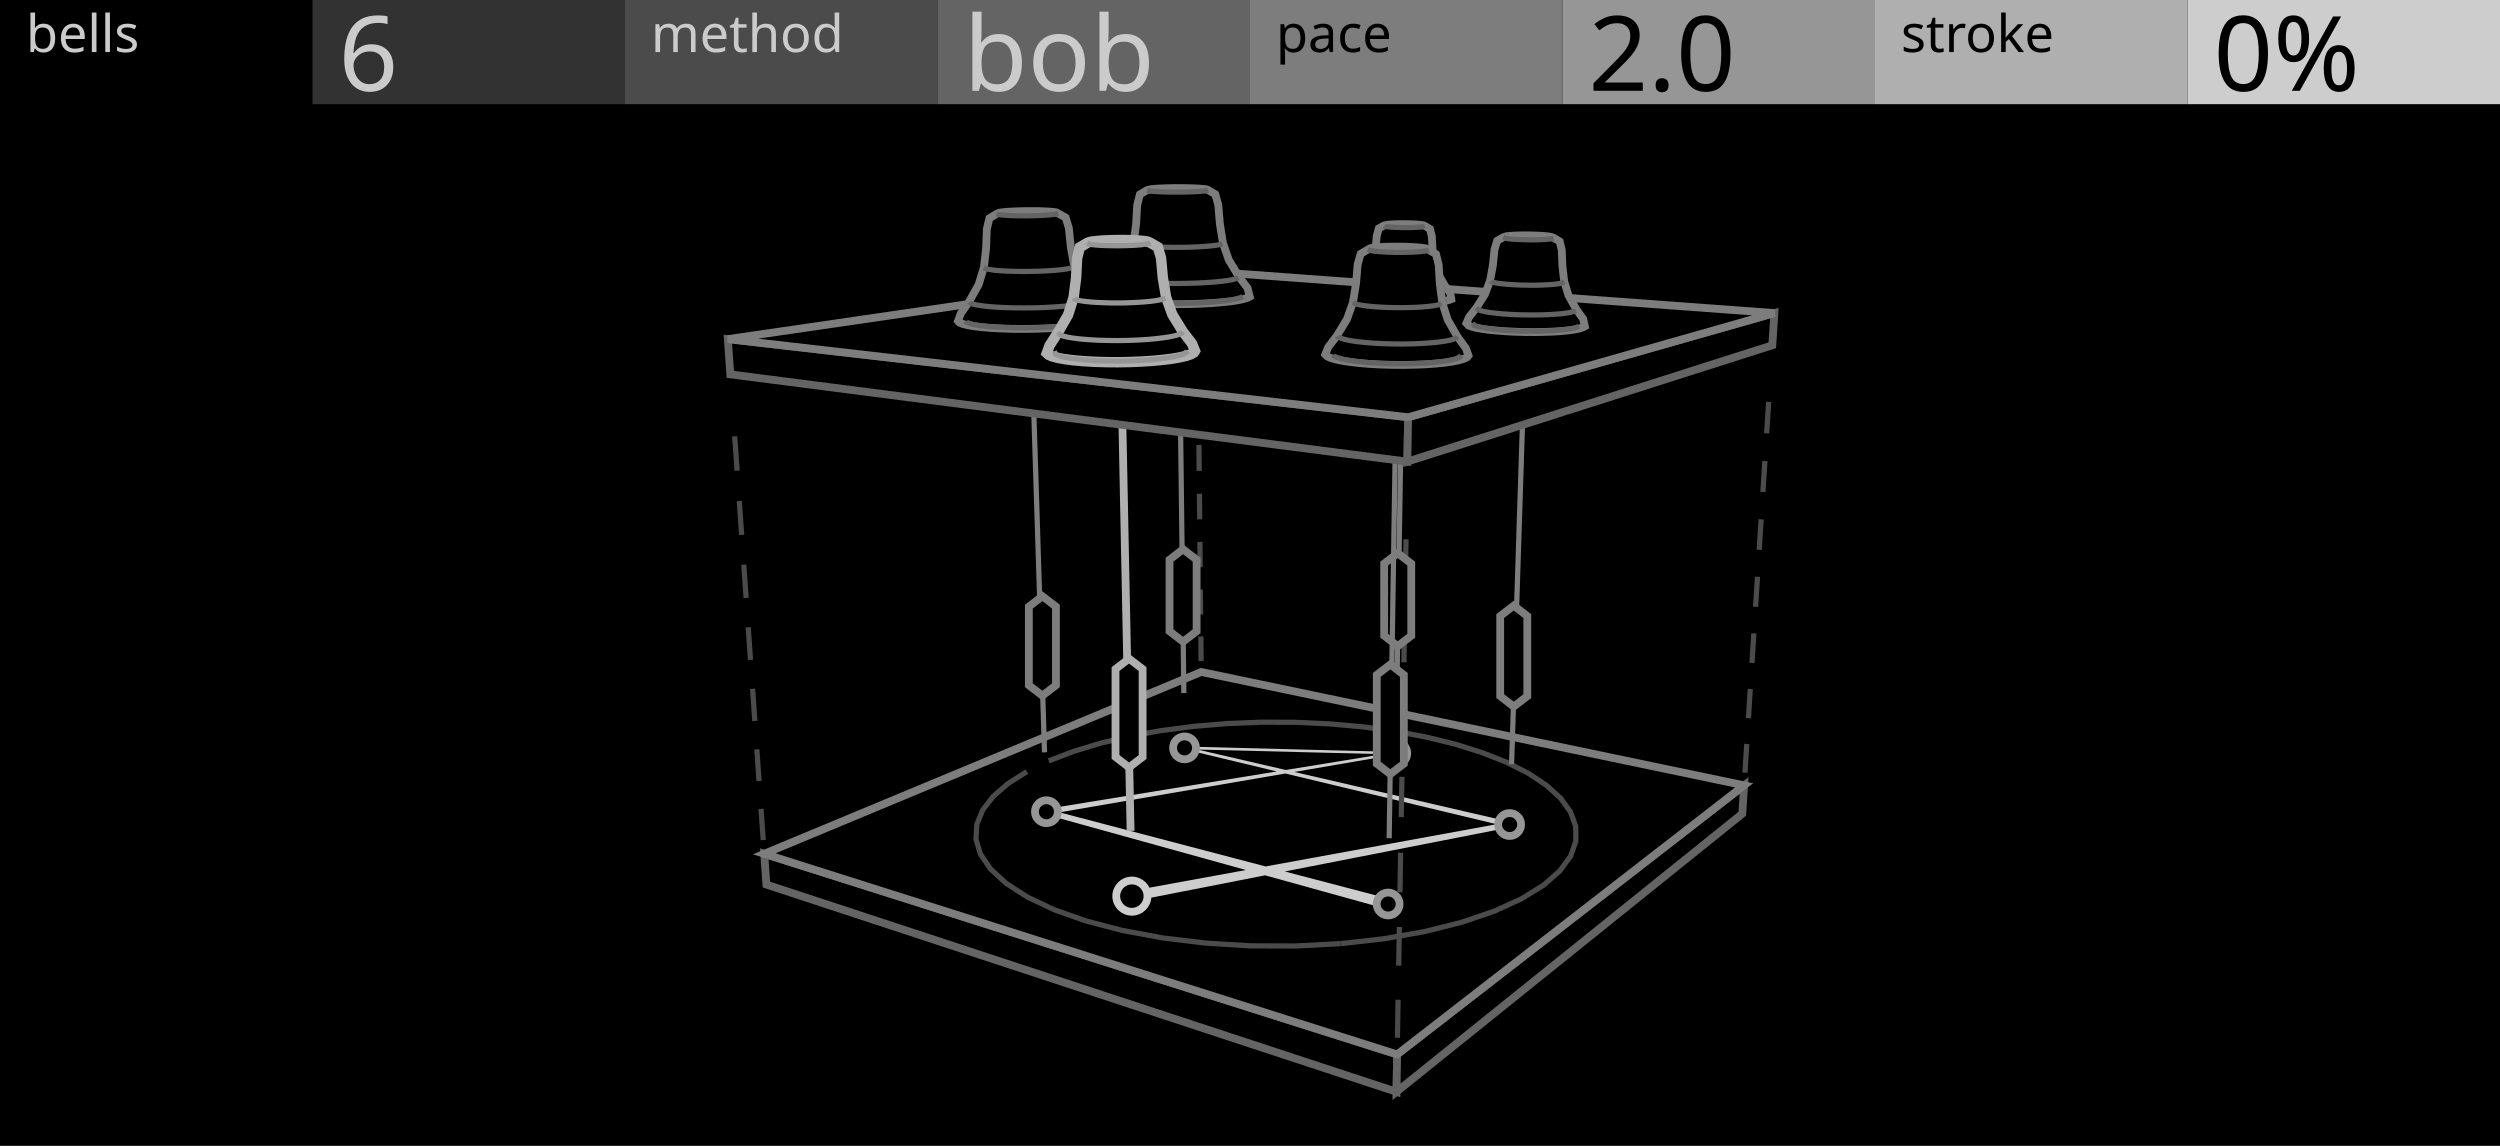
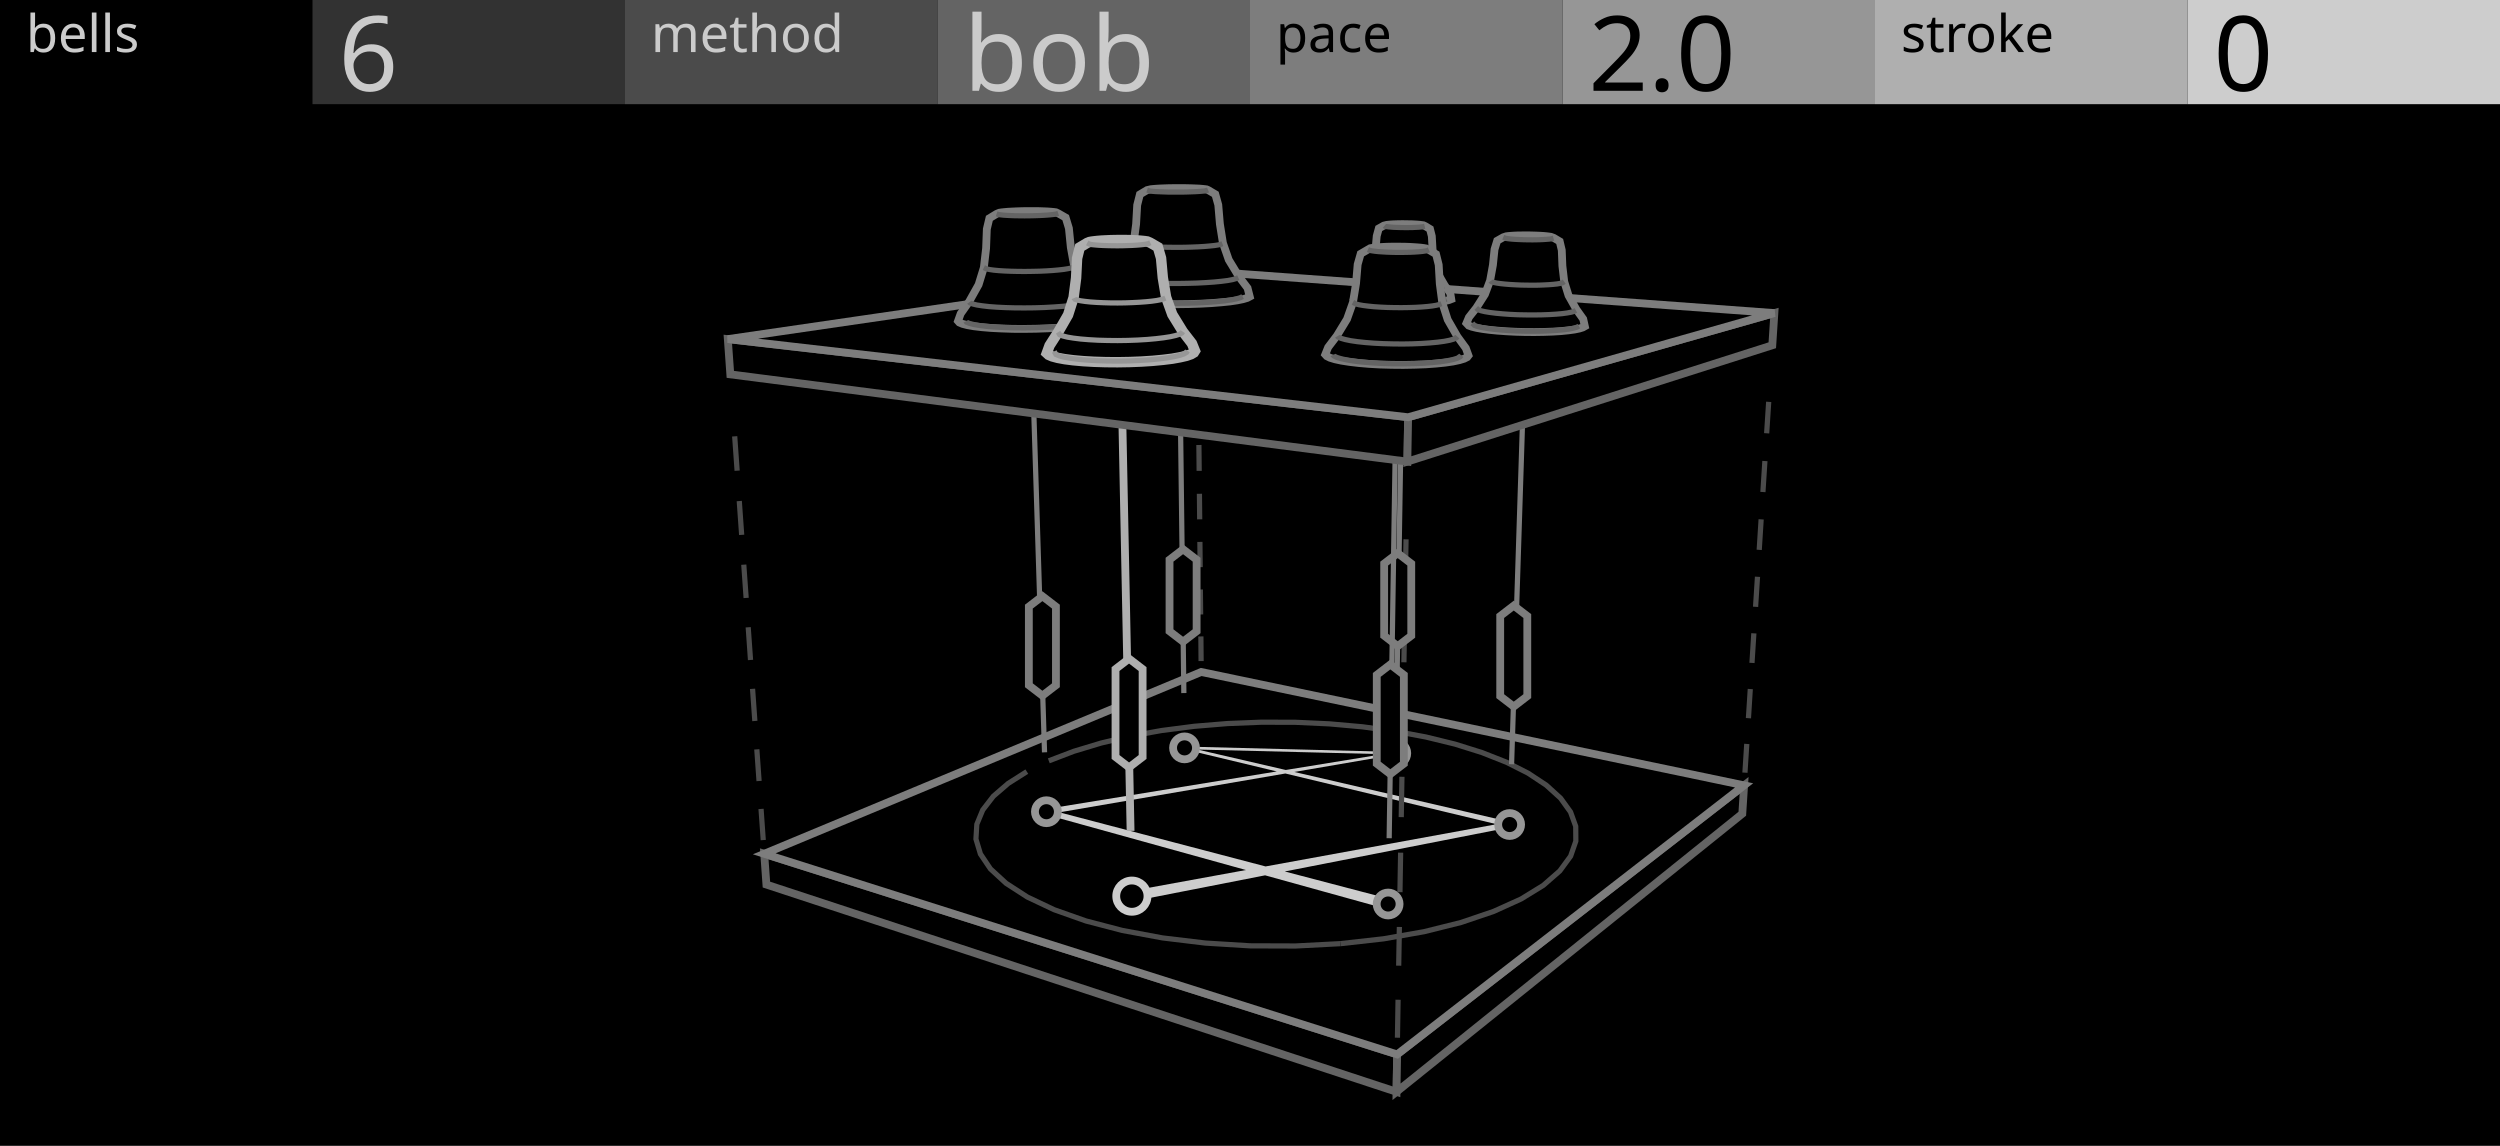
<svg xmlns="http://www.w3.org/2000/svg" width="480" height="220" viewBox="0 0 480 220">
  <g id="preview_canvas">
    <rect x="0" y="0" width="480" height="220" fill="#000000" stroke="none" />
  </g>
  <g id="preview_header">
    <rect x="0" y="0" width="60" height="20" fill="#000000" stroke="none" />
    <rect x="60" y="0" width="60" height="20" fill="#323232" stroke="none" />
    <rect x="120" y="0" width="60" height="20" fill="#4B4B4B" stroke="none" />
    <rect x="180" y="0" width="60" height="20" fill="#646464" stroke="none" />
    <rect x="240" y="0" width="60" height="20" fill="#7D7D7D" stroke="none" />
    <rect x="300" y="0" width="60" height="20" fill="#969696" stroke="none" />
    <rect x="360" y="0" width="60" height="20" fill="#AFAFAF" stroke="none" />
    <rect x="420" y="0" width="60" height="20" fill="#CDCDCD" stroke="none" />
    <text transform="matrix(1 0 0 1 5 10)" fill="#CBCBCB" stroke="none" font-family="UniversNextPro-Light" font-size="10px">bells</text>
    <text transform="matrix(1 0 0 1 125 10)" fill="#CBCBCB" stroke="none" font-family="UniversNextPro-Light" font-size="10px">method</text>
    <text transform="matrix(1 0 0 1 245 10)" fill="#000000" stroke="none" font-family="UniversNextPro-Light" font-size="10px">pace</text>
    <text transform="matrix(1 0 0 1 365 10)" fill="#000000" stroke="none" font-family="UniversNextPro-Light" font-size="10px">stroke</text>
    <text transform="matrix(1 0 0 1 65 17.44)" fill="#CBCBCB" stroke="none" font-family="UniversNextPro-Light" font-size="20px">6</text>
    <text transform="matrix(1 0 0 1 185 17.44)" fill="#CBCBCB" stroke="none" font-family="UniversNextPro-Light" font-size="20px">bob</text>
    <text transform="matrix(1 0 0 1 305 17.44)" fill="#000000" stroke="none" font-family="UniversNextPro-Light" font-size="20px">2.0</text>
-     <text transform="matrix(1 0 0 1 425 17.44)" fill="#000000" stroke="none" font-family="UniversNextPro-Light" font-size="20px">0%</text>
+     <text transform="matrix(1 0 0 1 425 17.44)" fill="#000000" stroke="none" font-family="UniversNextPro-Light" font-size="20px">0</text>
  </g>
  <path d="M 231.11 126.92 L 231.07 122.19 L 230.07 122.2 L 230.11 126.93 Z" fill="#4B4B4B" stroke="none" />
  <path d="M 231.02 117.97 L 230.97 113.18 L 229.97 113.19 L 230.02 117.98 Z" fill="#4B4B4B" stroke="none" />
  <path d="M 230.93 108.89 L 230.88 104.04 L 229.88 104.05 L 229.93 108.9 Z" fill="#4B4B4B" stroke="none" />
  <path d="M 230.84 99.71 L 230.79 94.8 L 229.79 94.81 L 229.84 99.72 Z" fill="#4B4B4B" stroke="none" />
  <path d="M 230.74 90.4 L 230.69 85.43 L 229.69 85.44 L 229.74 90.41 Z" fill="#4B4B4B" stroke="none" />
  <path d="M 230.65 80.98 L 230.6 75.94 L 229.6 75.95 L 229.65 80.99 Z" fill="#4B4B4B" stroke="none" />
  <path d="M 230.55 71.43 L 230.5 66.33 L 229.5 66.34 L 229.55 71.44 Z" fill="#4B4B4B" stroke="none" />
  <path d="M 335.53 148.38 L 335.88 142.87 L 334.88 142.8 L 334.53 148.32 Z" fill="#4B4B4B" stroke="none" />
  <path d="M 336.2 137.93 L 336.55 132.33 L 335.56 132.26 L 335.2 137.86 Z" fill="#4B4B4B" stroke="none" />
  <path d="M 336.88 127.31 L 337.24 121.63 L 336.24 121.57 L 335.88 127.25 Z" fill="#4B4B4B" stroke="none" />
  <path d="M 337.57 116.54 L 337.94 110.77 L 336.94 110.71 L 336.57 116.48 Z" fill="#4B4B4B" stroke="none" />
  <path d="M 338.27 105.61 L 338.64 99.75 L 337.64 99.68 L 337.27 105.54 Z" fill="#4B4B4B" stroke="none" />
  <path d="M 338.98 94.5 L 339.36 88.55 L 338.36 88.49 L 337.98 94.44 Z" fill="#4B4B4B" stroke="none" />
  <path d="M 339.7 83.23 L 340.09 77.19 L 339.09 77.12 L 338.7 83.16 Z" fill="#4B4B4B" stroke="none" />
  <path d="M 268.25 202.45 L 146.73 163.93 L 147.15 169.84 L 268.13 209.63 Z" fill="#000000" stroke="#646464" stroke-width="1.5" />
  <path d="M 334.87 150.79 L 268.25 202.45 L 268.13 209.63 L 334.52 156.24 Z" fill="#000000" stroke="#646464" stroke-width="1.5" />
  <path d="M 268.25 202.45 L 146.73 163.93 L 230.63 129.02 L 334.87 150.79 Z" fill="#000000" stroke="#7D7D7D" stroke-width="1.5" />
  <path d="M 201.55 146.55 L 206.32 144.72 L 211.56 143.14 L 217.19 141.81 L 223.16 140.74 L 229.35 139.95 L 235.73 139.42 L 242.21 139.16 L 248.73 139.18 L 255.2 139.48 L 261.55 140.05 L 267.72 140.88 L 273.64 141.99 L 279.23 143.35 L 284.39 144.97 L 289.06 146.82 L 293.16 148.89 L 296.58 151.16 L 299.25 153.58 L 301.09 156.14 L 302.04 158.75 L 302.06 161.42 L 301.11 164.15 L 299.11 166.88 L 296.01 169.59 L 291.83 172.16 L 286.6 174.52 L 280.39 176.63 L 273.34 178.39 L 265.59 179.75 L 257.3 180.68 L 257.42 181.68 L 265.73 180.75 L 273.54 179.37 L 280.67 177.59 L 286.96 175.46 L 292.29 173.04 L 296.61 170.39 L 299.85 167.56 L 302.01 164.61 L 303.06 161.58 L 303.04 158.57 L 301.99 155.66 L 300.01 152.92 L 297.2 150.36 L 293.66 148.03 L 289.48 145.9 L 284.73 144.03 L 279.49 142.39 L 273.86 141.01 L 267.88 139.9 L 261.67 139.05 L 255.26 138.48 L 248.75 138.18 L 242.19 138.16 L 235.67 138.42 L 229.25 138.95 L 223 139.76 L 216.99 140.83 L 211.3 142.18 L 206 143.78 L 201.19 145.61 Z" fill="#4B4B4B" stroke="none" />
  <path d="M 257.33 180.68 L 248.73 181.13 L 240.04 181.1 L 231.49 180.57 L 223.28 179.59 L 215.61 178.16 L 208.67 176.35 L 202.6 174.21 L 197.51 171.8 L 193.49 169.2 L 190.54 166.49 L 188.7 163.74 L 187.88 161.03 L 188.04 158.37 L 189.13 155.76 L 191.08 153.23 L 193.87 150.82 L 197.42 148.57 L 196.88 147.73 L 193.27 150.02 L 190.36 152.53 L 188.25 155.26 L 187.06 158.15 L 186.88 161.15 L 187.78 164.18 L 189.78 167.15 L 192.87 170 L 197.03 172.68 L 202.22 175.13 L 208.37 177.31 L 215.39 179.14 L 223.12 180.57 L 231.39 181.57 L 240 182.1 L 248.75 182.13 L 257.39 181.68 Z" fill="#4B4B4B" stroke="none" />
  <path d="M 217.51 173.04 L 292.35 158.37 L 229.91 143.91 L 265.5 144.8 L 198.41 155.73 L 266.26 174.54 L 266.78 172.6 L 203.41 155.97 L 270.48 144.44 L 224.95 143.27 L 287.35 158.25 L 217.13 171.08 Z" fill="#CDCDCD" stroke="none" />
  <circle cx="217.32" cy="172.06" r="3" fill="#000000" stroke="#CDCDCD" stroke-width="1.5" />
  <circle cx="289.85" cy="158.31" r="2.2" fill="#000000" stroke="#969696" stroke-width="1.5" />
  <circle cx="227.43" cy="143.59" r="2.2" fill="#000000" stroke="#969696" stroke-width="1.5" />
  <circle cx="267.99" cy="144.62" r="2.2" fill="#000000" stroke="#969696" stroke-width="1.5" />
  <circle cx="200.91" cy="155.85" r="2.2" fill="#000000" stroke="#969696" stroke-width="1.5" />
  <circle cx="266.52" cy="173.57" r="2.2" fill="#000000" stroke="#969696" stroke-width="1.5" />
  <path d="M 147.04 161.26 L 146.62 155.28 L 145.62 155.35 L 146.05 161.33 Z" fill="#4B4B4B" stroke="none" />
  <path d="M 146.24 149.92 L 145.81 143.84 L 144.81 143.91 L 145.24 149.99 Z" fill="#4B4B4B" stroke="none" />
  <path d="M 145.43 138.39 L 144.99 132.22 L 143.99 132.29 L 144.43 138.47 Z" fill="#4B4B4B" stroke="none" />
  <path d="M 144.6 126.68 L 144.15 120.4 L 143.16 120.47 L 143.6 126.75 Z" fill="#4B4B4B" stroke="none" />
  <path d="M 143.76 114.77 L 143.3 108.38 L 142.31 108.45 L 142.76 114.84 Z" fill="#4B4B4B" stroke="none" />
  <path d="M 142.9 102.66 L 142.44 96.16 L 141.44 96.24 L 141.9 102.73 Z" fill="#4B4B4B" stroke="none" />
  <path d="M 142.03 90.34 L 141.56 83.74 L 140.56 83.81 L 141.03 90.41 Z" fill="#4B4B4B" stroke="none" />
  <path d="M 268.81 199.25 L 268.93 191.96 L 267.93 191.94 L 267.81 199.23 Z" fill="#4B4B4B" stroke="none" />
  <path d="M 269.05 185.42 L 269.18 177.98 L 268.18 177.97 L 268.05 185.4 Z" fill="#4B4B4B" stroke="none" />
  <path d="M 269.29 171.31 L 269.42 163.72 L 268.42 163.7 L 268.29 171.29 Z" fill="#4B4B4B" stroke="none" />
  <path d="M 269.54 156.9 L 269.67 149.15 L 268.67 149.13 L 268.54 156.88 Z" fill="#4B4B4B" stroke="none" />
  <path d="M 269.79 142.19 L 269.93 134.28 L 268.93 134.26 L 268.79 142.17 Z" fill="#4B4B4B" stroke="none" />
  <path d="M 270.05 127.17 L 270.19 119.08 L 269.19 119.07 L 269.05 127.15 Z" fill="#4B4B4B" stroke="none" />
  <path d="M 270.31 111.82 L 270.46 103.56 L 269.46 103.54 L 269.31 111.8 Z" fill="#4B4B4B" stroke="none" />
  <path d="M 225.93 63.26 L 226.8 133.08 L 227.8 133.06 L 226.93 63.25 Z" fill="#7D7D7D" stroke="none" />
  <path d="M 224.55 121.2 L 224.55 107.46 L 227.15 105.46 L 229.75 107.46 L 229.75 121.2 L 227.15 123.2 Z" fill="#000000" stroke="#7D7D7D" stroke-width="1.5" />
  <path d="M 268.81 63.68 L 267.67 134.01 L 268.67 134.03 L 269.81 63.7 Z" fill="#7D7D7D" stroke="none" />
  <path d="M 265.76 122.06 L 265.76 108.21 L 268.36 106.21 L 270.96 108.21 L 270.96 122.06 L 268.36 124.06 Z" fill="#000000" stroke="#7D7D7D" stroke-width="1.5" />
  <path d="M 197.65 68.45 L 200.05 144.47 L 201.05 144.43 L 198.65 68.42 Z" fill="#7D7D7D" stroke="none" />
  <path d="M 197.54 131.57 L 197.54 116.47 L 200.14 114.47 L 202.74 116.47 L 202.74 131.57 L 200.14 133.57 Z" fill="#000000" stroke="#7D7D7D" stroke-width="1.5" />
  <path d="M 292.2 69.47 L 289.72 146.72 L 290.72 146.75 L 293.2 69.5 Z" fill="#7D7D7D" stroke="none" />
  <path d="M 288.04 133.66 L 288.04 118.28 L 290.64 116.28 L 293.24 118.28 L 293.24 133.66 L 290.64 135.66 Z" fill="#000000" stroke="#7D7D7D" stroke-width="1.5" />
  <path d="M 214.63 75.38 L 216.32 159.55 L 217.82 159.52 L 216.13 75.35 Z" fill="#AFAFAF" stroke="none" />
  <path d="M 214.18 145.34 L 214.18 128.46 L 216.78 126.46 L 219.38 128.46 L 219.38 145.34 L 216.78 147.34 Z" fill="#000000" stroke="#AFAFAF" stroke-width="1.5" />
  <path d="M 267.55 76.01 L 266.22 160.93 L 267.22 160.95 L 268.55 76.03 Z" fill="#7D7D7D" stroke="none" />
  <path d="M 264.34 146.63 L 264.34 129.58 L 266.94 127.58 L 269.54 129.58 L 269.54 146.63 L 266.94 148.63 Z" fill="#000000" stroke="#7D7D7D" stroke-width="1.5" />
  <path d="M 270.36 80.11 L 139.74 65.11 L 140.22 71.88 L 270.21 88.63 Z" fill="#000000" stroke="#646464" stroke-width="1.5" />
  <path d="M 340.68 60.11 L 270.36 80.11 L 270.21 88.63 L 340.28 66.29 Z" fill="#000000" stroke="#646464" stroke-width="1.5" />
  <path d="M 270.36 80.11 L 139.74 65.11 L 229.86 51.97 L 340.68 60.11 Z" fill="#000000" stroke="#7D7D7D" stroke-width="1.5" />
  <path d="M 220.24 36.5 L 218.86 37.33 L 218.34 39.38 L 218.13 43.05 L 217.64 46.71 L 216.59 49.95 L 214.72 53.18 L 213.11 55.39 L 212.59 56.8 L 213.05 57.3 L 213.79 57.53 L 214.85 57.75 L 216.21 57.95 L 217.84 58.11 L 219.69 58.25 L 221.73 58.34 L 223.88 58.4 L 226.11 58.41 L 228.34 58.38 L 230.51 58.31 L 232.57 58.2 L 234.46 58.05 L 236.14 57.88 L 237.55 57.67 L 238.67 57.44 L 239.48 57.2 L 239.95 56.95 L 239.53 55.3 L 237.87 53.1 L 235.92 49.89 L 234.8 46.66 L 234.22 43.01 L 233.91 39.34 L 233.34 37.3 L 231.95 36.48 L 231.67 36.36 L 231.32 36.31 L 230.85 36.26 L 230.26 36.21 L 229.58 36.18 L 228.81 36.15 L 227.98 36.13 L 227.1 36.11 L 226.2 36.11 L 225.3 36.12 L 224.41 36.13 L 223.57 36.16 L 222.78 36.19 L 222.07 36.23 L 221.46 36.28 L 220.96 36.33 Z" fill="#000000" stroke="#7D7D7D" stroke-width="1.5" />
  <path d="M 220.09 36.98 L 220.7 37.17 L 221.21 37.23 L 221.81 37.28 L 222.51 37.31 L 223.29 37.34 L 224.15 37.37 L 225.06 37.38 L 225.99 37.38 L 226.93 37.38 L 227.84 37.36 L 228.72 37.33 L 229.51 37.3 L 230.23 37.26 L 230.86 37.21 L 231.37 37.16 L 231.79 37.08 L 232.14 36.94 L 231.76 36.02 L 231.23 36.16 L 230.76 36.21 L 230.17 36.26 L 229.47 36.3 L 228.68 36.33 L 227.82 36.36 L 226.91 36.38 L 225.99 36.38 L 225.06 36.38 L 224.17 36.37 L 223.33 36.34 L 222.55 36.31 L 221.87 36.28 L 221.31 36.23 L 220.9 36.19 L 220.39 36.02 Z" fill="#646464" stroke="none" />
  <path d="M 217.34 47.11 L 217.74 47.41 L 218.33 47.56 L 219.03 47.67 L 219.9 47.77 L 220.94 47.85 L 222.1 47.91 L 223.36 47.96 L 224.69 47.98 L 226.07 47.99 L 227.46 47.98 L 228.81 47.94 L 230.08 47.89 L 231.27 47.82 L 232.33 47.73 L 233.22 47.64 L 233.96 47.52 L 234.54 47.39 L 234.88 47.26 L 234.52 46.32 L 234.24 46.43 L 233.78 46.54 L 233.1 46.64 L 232.23 46.73 L 231.19 46.82 L 230.04 46.89 L 228.77 46.94 L 227.44 46.98 L 226.07 46.99 L 224.71 46.98 L 223.38 46.96 L 222.14 46.91 L 221 46.85 L 220 46.77 L 219.17 46.67 L 218.53 46.58 L 218.18 46.49 L 217.94 46.31 Z" fill="#646464" stroke="none" />
  <path d="M 214.38 53.54 L 214.87 54.02 L 215.64 54.24 L 216.57 54.41 L 217.74 54.57 L 219.13 54.7 L 220.7 54.8 L 222.41 54.87 L 224.23 54.92 L 226.1 54.93 L 227.98 54.9 L 229.81 54.85 L 231.55 54.76 L 233.14 54.65 L 234.57 54.51 L 235.79 54.35 L 236.77 54.17 L 237.51 53.96 L 237.96 53.75 L 237.54 52.85 L 237.17 53.02 L 236.55 53.19 L 235.63 53.37 L 234.45 53.51 L 233.06 53.65 L 231.49 53.76 L 229.77 53.85 L 227.96 53.9 L 226.1 53.93 L 224.25 53.92 L 222.45 53.87 L 220.76 53.8 L 219.21 53.7 L 217.86 53.57 L 216.73 53.43 L 215.88 53.26 L 215.39 53.12 L 215.06 52.82 Z" fill="#646464" stroke="none" />
  <path d="M 213.6 57.13 L 214.11 57.68 L 214.93 57.93 L 215.93 58.14 L 217.19 58.32 L 218.67 58.47 L 220.35 58.59 L 222.18 58.68 L 224.13 58.73 L 226.13 58.74 L 228.14 58.71 L 230.1 58.65 L 231.96 58.55 L 233.68 58.42 L 235.2 58.26 L 236.5 58.07 L 237.54 57.86 L 238.34 57.63 L 238.82 57.37 L 238.34 56.49 L 237.96 56.69 L 237.3 56.88 L 236.32 57.09 L 235.08 57.26 L 233.58 57.42 L 231.9 57.55 L 230.06 57.65 L 228.12 57.71 L 226.13 57.74 L 224.15 57.73 L 222.22 57.68 L 220.41 57.59 L 218.75 57.47 L 217.31 57.32 L 216.11 57.16 L 215.19 56.97 L 214.67 56.8 L 214.34 56.45 Z" fill="#646464" stroke="none" />
  <path d="M 265.68 43.32 L 264.73 43.86 L 264.33 45.32 L 264.11 47.81 L 263.7 50.29 L 262.93 52.5 L 261.59 54.69 L 260.45 56.2 L 260.06 57.16 L 260.72 57.5 L 261.38 57.66 L 262.25 57.81 L 263.31 57.95 L 264.52 58.06 L 265.86 58.15 L 267.3 58.21 L 268.79 58.25 L 270.3 58.26 L 271.78 58.24 L 273.21 58.19 L 274.53 58.12 L 275.73 58.02 L 276.76 57.9 L 277.6 57.76 L 278.23 57.6 L 278.64 57.44 L 278.46 56.3 L 277.37 54.78 L 276.09 52.56 L 275.38 50.35 L 275.05 47.86 L 274.91 45.36 L 274.56 43.97 L 273.62 43.4 L 273.29 43.25 L 272.62 43.16 L 272.17 43.12 L 271.66 43.09 L 271.11 43.06 L 270.51 43.05 L 269.9 43.04 L 269.28 43.03 L 268.67 43.04 L 268.09 43.05 L 267.54 43.07 L 267.04 43.1 L 266.6 43.14 L 266.24 43.18 Z" fill="#000000" stroke="#7D7D7D" stroke-width="1.5" />
  <path d="M 265.46 43.77 L 265.83 43.95 L 266.57 44.06 L 267.04 44.1 L 267.56 44.14 L 268.14 44.16 L 268.75 44.18 L 269.37 44.19 L 270.01 44.2 L 270.65 44.19 L 271.25 44.18 L 271.81 44.15 L 272.32 44.13 L 272.78 44.09 L 273.17 44.04 L 273.65 43.94 L 273.43 42.96 L 273.01 43.06 L 272.68 43.09 L 272.26 43.13 L 271.77 43.15 L 271.21 43.18 L 270.63 43.19 L 270.01 43.2 L 269.39 43.19 L 268.77 43.18 L 268.18 43.16 L 267.62 43.14 L 267.12 43.1 L 266.69 43.06 L 266.13 42.99 Z" fill="#646464" stroke="none" />
  <path d="M 263.51 50.75 L 263.98 50.95 L 264.46 51.05 L 265.03 51.14 L 265.7 51.21 L 266.47 51.27 L 267.31 51.31 L 268.2 51.35 L 269.13 51.37 L 270.07 51.37 L 271 51.36 L 271.89 51.34 L 272.72 51.3 L 273.47 51.25 L 274.13 51.18 L 274.68 51.1 L 275.16 51.01 L 275.59 50.8 L 275.17 49.9 L 274.84 50.05 L 274.52 50.12 L 274.01 50.18 L 273.39 50.25 L 272.66 50.3 L 271.85 50.34 L 270.98 50.36 L 270.07 50.37 L 269.15 50.37 L 268.24 50.35 L 267.35 50.31 L 266.53 50.27 L 265.8 50.21 L 265.15 50.14 L 264.64 50.07 L 264.28 49.99 L 263.89 49.83 Z" fill="#646464" stroke="none" />
  <path d="M 261.37 55.14 L 261.98 55.45 L 262.62 55.58 L 263.37 55.7 L 264.28 55.82 L 265.31 55.91 L 266.45 55.98 L 267.66 56.03 L 268.92 56.06 L 270.2 56.07 L 271.45 56.05 L 272.66 56.01 L 273.78 55.95 L 274.8 55.88 L 275.69 55.78 L 276.42 55.66 L 277 55.53 L 277.38 55.39 L 277.04 54.45 L 276.72 54.57 L 276.24 54.68 L 275.55 54.78 L 274.7 54.88 L 273.72 54.95 L 272.62 55.01 L 271.43 55.05 L 270.2 55.07 L 268.94 55.06 L 267.7 55.03 L 266.51 54.98 L 265.39 54.91 L 264.38 54.82 L 263.51 54.72 L 262.8 54.6 L 262.32 54.49 L 261.81 54.24 Z" fill="#646464" stroke="none" />
  <path d="M 260.78 57.61 L 261.43 57.93 L 262.1 58.1 L 262.91 58.23 L 263.88 58.36 L 264.98 58.46 L 266.19 58.54 L 267.49 58.6 L 268.84 58.63 L 270.21 58.64 L 271.55 58.62 L 272.84 58.58 L 274.04 58.52 L 275.14 58.43 L 276.08 58.31 L 276.87 58.18 L 277.49 58.04 L 277.9 57.87 L 277.52 56.95 L 277.19 57.08 L 276.67 57.2 L 275.94 57.33 L 275.04 57.43 L 273.98 57.52 L 272.8 57.58 L 271.53 57.62 L 270.21 57.64 L 268.86 57.63 L 267.53 57.6 L 266.25 57.54 L 265.06 57.46 L 263.98 57.36 L 263.05 57.25 L 262.3 57.12 L 261.77 56.99 L 261.22 56.71 Z" fill="#646464" stroke="none" />
  <path d="M 191.35 41.06 L 189.96 41.91 L 189.47 43.98 L 189.33 47.68 L 188.9 51.38 L 187.89 54.66 L 186.05 57.95 L 184.45 60.22 L 183.94 61.64 L 184.19 61.92 L 184.79 62.18 L 185.72 62.42 L 186.97 62.64 L 188.51 62.82 L 190.3 62.97 L 192.29 63.07 L 194.43 63.14 L 196.66 63.15 L 198.92 63.12 L 201.15 63.04 L 203.29 62.92 L 205.29 62.76 L 207.09 62.56 L 208.64 62.33 L 209.9 62.08 L 210.86 61.81 L 211.49 61.54 L 211.78 61.26 L 211.19 59.86 L 209.48 57.65 L 207.45 54.43 L 206.26 51.18 L 205.6 47.52 L 205.23 43.83 L 204.61 41.78 L 203.18 40.96 L 202.75 40.76 L 202.33 40.7 L 201.78 40.65 L 201.13 40.6 L 200.39 40.57 L 199.58 40.54 L 198.71 40.53 L 197.8 40.53 L 196.89 40.53 L 195.98 40.55 L 195.1 40.58 L 194.28 40.62 L 193.52 40.66 L 192.85 40.72 L 192.29 40.78 L 191.85 40.85 Z" fill="#000000" stroke="#7D7D7D" stroke-width="1.5" />
  <path d="M 191.19 41.53 L 191.62 41.68 L 192.09 41.75 L 192.64 41.81 L 193.3 41.85 L 194.07 41.89 L 194.91 41.92 L 195.8 41.93 L 196.74 41.94 L 197.7 41.93 L 198.63 41.91 L 199.54 41.88 L 200.39 41.84 L 201.16 41.79 L 201.84 41.73 L 202.4 41.67 L 202.88 41.59 L 203.34 41.43 L 203.02 40.49 L 202.64 40.61 L 202.26 40.67 L 201.74 40.73 L 201.08 40.79 L 200.33 40.84 L 199.5 40.88 L 198.61 40.91 L 197.68 40.93 L 196.74 40.94 L 195.82 40.93 L 194.93 40.92 L 194.11 40.89 L 193.36 40.85 L 192.72 40.81 L 192.21 40.75 L 191.86 40.7 L 191.51 40.59 Z" fill="#646464" stroke="none" />
  <path d="M 188.69 51.83 L 189.3 52.12 L 189.97 52.25 L 190.77 52.37 L 191.75 52.46 L 192.87 52.53 L 194.1 52.58 L 195.43 52.61 L 196.82 52.62 L 198.22 52.6 L 199.61 52.57 L 200.94 52.51 L 202.19 52.43 L 203.32 52.33 L 204.31 52.22 L 205.13 52.08 L 205.78 51.94 L 206.22 51.79 L 205.9 50.85 L 205.52 50.98 L 204.95 51.1 L 204.17 51.22 L 203.22 51.33 L 202.11 51.43 L 200.88 51.51 L 199.57 51.57 L 198.2 51.6 L 196.82 51.62 L 195.45 51.61 L 194.14 51.58 L 192.93 51.53 L 191.83 51.46 L 190.89 51.37 L 190.13 51.27 L 189.62 51.16 L 189.11 50.93 Z" fill="#646464" stroke="none" />
  <path d="M 185.7 58.31 L 185.99 58.59 L 186.63 58.85 L 187.47 59.05 L 188.55 59.22 L 189.87 59.37 L 191.39 59.48 L 193.06 59.56 L 194.87 59.61 L 196.75 59.62 L 198.65 59.6 L 200.53 59.54 L 202.34 59.44 L 204.02 59.32 L 205.55 59.16 L 206.88 58.98 L 207.98 58.78 L 208.84 58.56 L 209.49 58.3 L 209.81 58.03 L 209.15 57.27 L 208.54 57.6 L 207.76 57.8 L 206.72 58 L 205.43 58.16 L 203.94 58.32 L 202.28 58.44 L 200.49 58.54 L 198.63 58.6 L 196.75 58.62 L 194.89 58.61 L 193.1 58.56 L 191.45 58.48 L 189.97 58.37 L 188.69 58.22 L 187.67 58.07 L 186.93 57.89 L 186.55 57.73 Z" fill="#646464" stroke="none" />
  <path d="M 184.98 61.95 L 185.28 62.28 L 185.96 62.56 L 186.87 62.8 L 188.02 62.99 L 189.43 63.17 L 191.05 63.3 L 192.85 63.39 L 194.78 63.45 L 196.79 63.46 L 198.83 63.43 L 200.84 63.36 L 202.77 63.25 L 204.58 63.11 L 206.21 62.93 L 207.63 62.72 L 208.81 62.49 L 209.73 62.23 L 210.41 61.93 L 210.74 61.63 L 210.06 60.89 L 209.39 61.29 L 208.57 61.51 L 207.47 61.74 L 206.09 61.93 L 204.48 62.11 L 202.71 62.25 L 200.8 62.36 L 198.81 62.43 L 196.79 62.46 L 194.8 62.45 L 192.89 62.39 L 191.11 62.3 L 189.53 62.17 L 188.16 62.01 L 187.07 61.82 L 186.28 61.62 L 185.88 61.44 Z" fill="#646464" stroke="none" />
  <path d="M 288.62 45.56 L 287.46 46.22 L 286.95 47.88 L 286.64 50.89 L 286.1 53.87 L 285.11 56.51 L 283.45 59.12 L 282.04 60.91 L 281.56 62.05 L 281.99 62.51 L 282.62 62.74 L 283.52 62.96 L 284.66 63.16 L 286.01 63.34 L 287.55 63.49 L 289.23 63.61 L 291.01 63.7 L 292.85 63.75 L 294.69 63.76 L 296.48 63.73 L 298.18 63.67 L 299.75 63.57 L 301.13 63.43 L 302.3 63.27 L 303.23 63.08 L 303.9 62.87 L 304.29 62.65 L 303.98 61.26 L 302.67 59.42 L 301.16 56.74 L 300.33 54.07 L 299.98 51.06 L 299.86 48.04 L 299.46 46.35 L 298.32 45.67 L 297.78 45.47 L 297.38 45.41 L 296.89 45.35 L 296.32 45.3 L 295.67 45.26 L 294.98 45.23 L 294.25 45.21 L 293.5 45.19 L 292.75 45.19 L 292.01 45.2 L 291.32 45.21 L 290.67 45.24 L 290.09 45.28 L 289.59 45.32 L 289.19 45.37 Z" fill="#000000" stroke="#7D7D7D" stroke-width="1.5" />
  <path d="M 288.43 46.02 L 288.99 46.25 L 289.43 46.32 L 289.94 46.38 L 290.53 46.43 L 291.19 46.47 L 291.9 46.5 L 292.66 46.53 L 293.43 46.54 L 294.21 46.55 L 294.97 46.54 L 295.69 46.52 L 296.35 46.49 L 296.95 46.45 L 297.46 46.41 L 297.9 46.35 L 298.4 46.21 L 298.14 45.25 L 297.7 45.37 L 297.36 45.41 L 296.87 45.45 L 296.29 45.49 L 295.65 45.52 L 294.95 45.54 L 294.21 45.55 L 293.45 45.54 L 292.68 45.53 L 291.94 45.5 L 291.25 45.47 L 290.61 45.43 L 290.04 45.38 L 289.57 45.32 L 289.25 45.27 L 288.81 45.1 Z" fill="#646464" stroke="none" />
  <path d="M 285.78 54.26 L 286.15 54.56 L 286.68 54.72 L 287.27 54.84 L 288.02 54.95 L 288.87 55.04 L 289.84 55.12 L 290.89 55.18 L 292 55.23 L 293.14 55.25 L 294.29 55.26 L 295.4 55.25 L 296.46 55.21 L 297.44 55.16 L 298.32 55.09 L 299.07 55.01 L 299.68 54.9 L 300.23 54.76 L 300.62 54.48 L 300.04 53.66 L 299.79 53.84 L 299.48 53.92 L 298.93 54.01 L 298.22 54.09 L 297.38 54.16 L 296.42 54.21 L 295.38 54.25 L 294.29 54.26 L 293.16 54.25 L 292.04 54.23 L 290.95 54.18 L 289.92 54.12 L 288.97 54.04 L 288.14 53.95 L 287.45 53.86 L 286.92 53.74 L 286.63 53.66 Z" fill="#646464" stroke="none" />
  <path d="M 283.1 59.48 L 283.56 59.93 L 284.24 60.15 L 285.02 60.33 L 286.01 60.49 L 287.17 60.64 L 288.48 60.76 L 289.9 60.86 L 291.4 60.93 L 292.95 60.96 L 294.5 60.97 L 296.01 60.95 L 297.45 60.9 L 298.78 60.82 L 299.96 60.72 L 300.97 60.58 L 301.8 60.43 L 302.43 60.25 L 302.81 60.04 L 302.33 59.16 L 302.05 59.31 L 301.56 59.45 L 300.81 59.6 L 299.86 59.72 L 298.7 59.82 L 297.41 59.9 L 295.99 59.95 L 294.5 59.97 L 292.97 59.96 L 291.44 59.93 L 289.96 59.86 L 288.56 59.76 L 287.27 59.64 L 286.15 59.51 L 285.22 59.35 L 284.5 59.19 L 284.1 59.05 L 283.8 58.76 Z" fill="#646464" stroke="none" />
  <path d="M 282.33 62.42 L 282.81 62.91 L 283.52 63.17 L 284.37 63.37 L 285.42 63.55 L 286.66 63.72 L 288.06 63.86 L 289.58 63.97 L 291.19 64.05 L 292.85 64.09 L 294.51 64.1 L 296.13 64.08 L 297.68 64.02 L 299.09 63.93 L 300.36 63.81 L 301.43 63.66 L 302.32 63.48 L 302.99 63.27 L 303.39 63.04 L 302.89 62.18 L 302.59 62.35 L 302.06 62.52 L 301.27 62.68 L 300.24 62.81 L 299.01 62.93 L 297.62 63.02 L 296.11 63.08 L 294.51 63.1 L 292.87 63.09 L 291.23 63.05 L 289.64 62.97 L 288.14 62.86 L 286.78 62.72 L 285.58 62.57 L 284.57 62.39 L 283.8 62.21 L 283.37 62.05 L 283.05 61.72 Z" fill="#646464" stroke="none" />
  <path d="M 208.74 46.64 L 207.32 47.49 L 206.8 49.6 L 206.61 53.37 L 206.13 57.13 L 205.07 60.46 L 203.16 63.78 L 201.51 66.35 L 200.98 67.81 L 201.33 68.13 L 202.03 68.43 L 203.07 68.71 L 204.43 68.96 L 206.07 69.17 L 207.96 69.34 L 210.04 69.46 L 212.26 69.53 L 214.56 69.55 L 216.87 69.51 L 219.14 69.42 L 221.3 69.28 L 223.29 69.09 L 225.07 68.87 L 226.58 68.6 L 227.8 68.32 L 228.69 68.01 L 229.23 67.69 L 229.43 67.37 L 228.85 65.94 L 227.11 63.68 L 225.08 60.38 L 223.89 57.07 L 223.26 53.32 L 222.92 49.55 L 222.31 47.45 L 220.86 46.61 L 220.29 46.36 L 219.82 46.29 L 219.24 46.23 L 218.54 46.17 L 217.76 46.13 L 216.91 46.1 L 216.01 46.08 L 215.08 46.08 L 214.14 46.09 L 213.22 46.11 L 212.33 46.15 L 211.51 46.19 L 210.76 46.25 L 210.11 46.32 L 209.57 46.39 L 209.15 46.47 Z" fill="#000000" stroke="#AFAFAF" stroke-width="2" />
  <path d="M 208.52 47.09 L 209.08 47.37 L 209.62 47.47 L 210.22 47.53 L 210.94 47.59 L 211.74 47.63 L 212.63 47.66 L 213.55 47.68 L 214.52 47.69 L 215.5 47.68 L 216.45 47.65 L 217.36 47.62 L 218.21 47.57 L 218.98 47.51 L 219.64 47.44 L 220.2 47.35 L 220.66 47.26 L 221.07 47.06 L 220.65 46.16 L 220.34 46.3 L 220.02 46.37 L 219.52 46.44 L 218.88 46.51 L 218.15 46.57 L 217.32 46.62 L 216.41 46.65 L 215.48 46.68 L 214.52 46.69 L 213.57 46.68 L 212.65 46.66 L 211.78 46.63 L 211 46.59 L 210.32 46.53 L 209.76 46.47 L 209.4 46.41 L 208.96 46.19 Z" fill="#969696" stroke="none" />
  <path d="M 205.74 57.44 L 206.08 57.87 L 206.69 58.09 L 207.4 58.24 L 208.28 58.37 L 209.32 58.48 L 210.5 58.56 L 211.8 58.62 L 213.18 58.66 L 214.6 58.67 L 216.04 58.65 L 217.45 58.6 L 218.79 58.53 L 220.04 58.44 L 221.16 58.33 L 222.13 58.19 L 222.94 58.04 L 223.56 57.86 L 223.95 57.69 L 223.55 56.77 L 223.22 56.92 L 222.7 57.06 L 221.97 57.21 L 221.04 57.33 L 219.96 57.44 L 218.73 57.53 L 217.41 57.6 L 216.02 57.65 L 214.6 57.67 L 213.2 57.66 L 211.84 57.62 L 210.56 57.56 L 209.4 57.48 L 208.4 57.37 L 207.58 57.26 L 206.97 57.13 L 206.68 57.03 Z" fill="#969696" stroke="none" />
  <path d="M 202.74 64.04 L 203.13 64.69 L 203.92 64.99 L 204.85 65.22 L 206.03 65.41 L 207.43 65.59 L 209.03 65.72 L 210.79 65.82 L 212.66 65.87 L 214.59 65.89 L 216.54 65.86 L 218.45 65.79 L 220.28 65.68 L 221.96 65.53 L 223.48 65.35 L 224.77 65.14 L 225.84 64.9 L 226.66 64.64 L 227.28 64.31 L 227.52 63.96 L 226.7 63.4 L 226.28 63.72 L 225.58 63.94 L 224.59 64.16 L 223.34 64.35 L 221.86 64.53 L 220.2 64.68 L 218.41 64.79 L 216.52 64.86 L 214.59 64.89 L 212.68 64.87 L 210.83 64.82 L 209.09 64.72 L 207.53 64.59 L 206.17 64.43 L 205.05 64.24 L 204.22 64.03 L 203.81 63.87 L 203.58 63.52 Z" fill="#969696" stroke="none" />
  <path d="M 201.97 67.72 L 202.38 68.45 L 203.21 68.8 L 204.2 69.07 L 205.46 69.29 L 206.96 69.49 L 208.67 69.64 L 210.56 69.75 L 212.56 69.81 L 214.63 69.83 L 216.71 69.8 L 218.77 69.71 L 220.71 69.59 L 222.52 69.42 L 224.13 69.21 L 225.52 68.97 L 226.66 68.71 L 227.54 68.41 L 228.19 68.03 L 228.43 67.63 L 227.59 67.11 L 227.12 67.49 L 226.38 67.75 L 225.32 67.99 L 223.99 68.23 L 222.42 68.42 L 220.63 68.59 L 218.71 68.71 L 216.69 68.8 L 214.63 68.83 L 212.58 68.81 L 210.6 68.75 L 208.75 68.64 L 207.06 68.49 L 205.62 68.31 L 204.42 68.09 L 203.53 67.86 L 203.08 67.67 L 202.85 67.24 Z" fill="#969696" stroke="none" />
  <path d="M 262.65 47.91 L 261.25 48.73 L 260.67 50.77 L 260.36 54.42 L 259.77 58.05 L 258.63 61.27 L 256.68 64.47 L 255.01 66.67 L 254.45 68.06 L 254.74 68.38 L 255.36 68.69 L 256.31 68.98 L 257.57 69.25 L 259.11 69.49 L 260.89 69.7 L 262.86 69.87 L 264.98 69.99 L 267.19 70.05 L 269.42 70.07 L 271.63 70.03 L 273.74 69.95 L 275.7 69.81 L 277.46 69.63 L 278.97 69.41 L 280.2 69.15 L 281.12 68.87 L 281.71 68.57 L 281.95 68.26 L 281.44 66.85 L 279.82 64.63 L 277.96 61.39 L 276.92 58.15 L 276.44 54.5 L 276.23 50.85 L 275.72 48.8 L 274.34 47.97 L 273.84 47.71 L 273.41 47.63 L 272.86 47.56 L 272.2 47.5 L 271.46 47.45 L 270.64 47.4 L 269.77 47.37 L 268.88 47.36 L 267.97 47.35 L 267.08 47.36 L 266.22 47.38 L 265.41 47.42 L 264.68 47.46 L 264.04 47.52 L 263.5 47.59 L 263.08 47.66 Z" fill="#000000" stroke="#7D7D7D" stroke-width="1.5" />
  <path d="M 262.45 48.37 L 262.92 48.57 L 263.41 48.66 L 263.97 48.74 L 264.65 48.81 L 265.41 48.86 L 266.25 48.91 L 267.15 48.94 L 268.07 48.96 L 269.01 48.96 L 269.94 48.95 L 270.83 48.93 L 271.67 48.89 L 272.42 48.84 L 273.08 48.78 L 273.63 48.7 L 274.1 48.62 L 274.54 48.43 L 274.14 47.51 L 273.8 47.66 L 273.47 47.72 L 272.96 47.78 L 272.34 47.84 L 271.61 47.89 L 270.79 47.93 L 269.92 47.95 L 269.01 47.96 L 268.09 47.96 L 267.17 47.94 L 266.29 47.91 L 265.47 47.86 L 264.73 47.81 L 264.09 47.74 L 263.57 47.68 L 263.22 47.61 L 262.85 47.45 Z" fill="#646464" stroke="none" />
  <path d="M 259.53 58.49 L 260.19 58.84 L 260.87 59.01 L 261.7 59.15 L 262.67 59.28 L 263.79 59.39 L 265.03 59.47 L 266.34 59.53 L 267.71 59.56 L 269.1 59.57 L 270.47 59.55 L 271.78 59.51 L 273 59.44 L 274.12 59.35 L 275.08 59.24 L 275.88 59.1 L 276.52 58.94 L 276.93 58.78 L 276.57 57.84 L 276.22 57.98 L 275.68 58.12 L 274.94 58.24 L 274.02 58.35 L 272.94 58.44 L 271.74 58.51 L 270.45 58.55 L 269.1 58.57 L 267.73 58.56 L 266.38 58.53 L 265.09 58.47 L 263.87 58.39 L 262.79 58.28 L 261.84 58.17 L 261.07 58.03 L 260.55 57.9 L 260.01 57.61 Z" fill="#646464" stroke="none" />
  <path d="M 256.33 64.82 L 256.64 65.14 L 257.29 65.43 L 258.15 65.68 L 259.24 65.9 L 260.57 66.1 L 262.07 66.26 L 263.75 66.39 L 265.54 66.48 L 267.4 66.53 L 269.28 66.55 L 271.13 66.52 L 272.92 66.45 L 274.57 66.34 L 276.07 66.2 L 277.37 66.02 L 278.45 65.82 L 279.29 65.58 L 279.92 65.28 L 280.2 64.96 L 279.44 64.3 L 278.93 64.64 L 278.21 64.84 L 277.21 65.04 L 275.95 65.2 L 274.49 65.34 L 272.86 65.45 L 271.11 65.52 L 269.28 65.55 L 267.42 65.53 L 265.58 65.48 L 263.81 65.39 L 262.17 65.26 L 260.69 65.1 L 259.42 64.92 L 258.39 64.7 L 257.63 64.49 L 257.22 64.3 Z" fill="#646464" stroke="none" />
  <path d="M 255.46 68.4 L 255.79 68.75 L 256.48 69.09 L 257.4 69.36 L 258.56 69.61 L 259.97 69.84 L 261.58 70.03 L 263.38 70.17 L 265.29 70.28 L 267.28 70.34 L 269.29 70.36 L 271.28 70.32 L 273.19 70.25 L 274.96 70.12 L 276.57 69.96 L 277.96 69.75 L 279.1 69.52 L 280 69.25 L 280.66 68.91 L 280.96 68.55 L 280.18 67.91 L 279.62 68.31 L 278.86 68.54 L 277.78 68.77 L 276.45 68.96 L 274.88 69.12 L 273.13 69.25 L 271.26 69.32 L 269.29 69.36 L 267.3 69.34 L 265.33 69.28 L 263.44 69.17 L 261.68 69.03 L 260.11 68.84 L 258.74 68.63 L 257.64 68.4 L 256.84 68.15 L 256.39 67.93 Z" fill="#646464" stroke="none" />
</svg>
